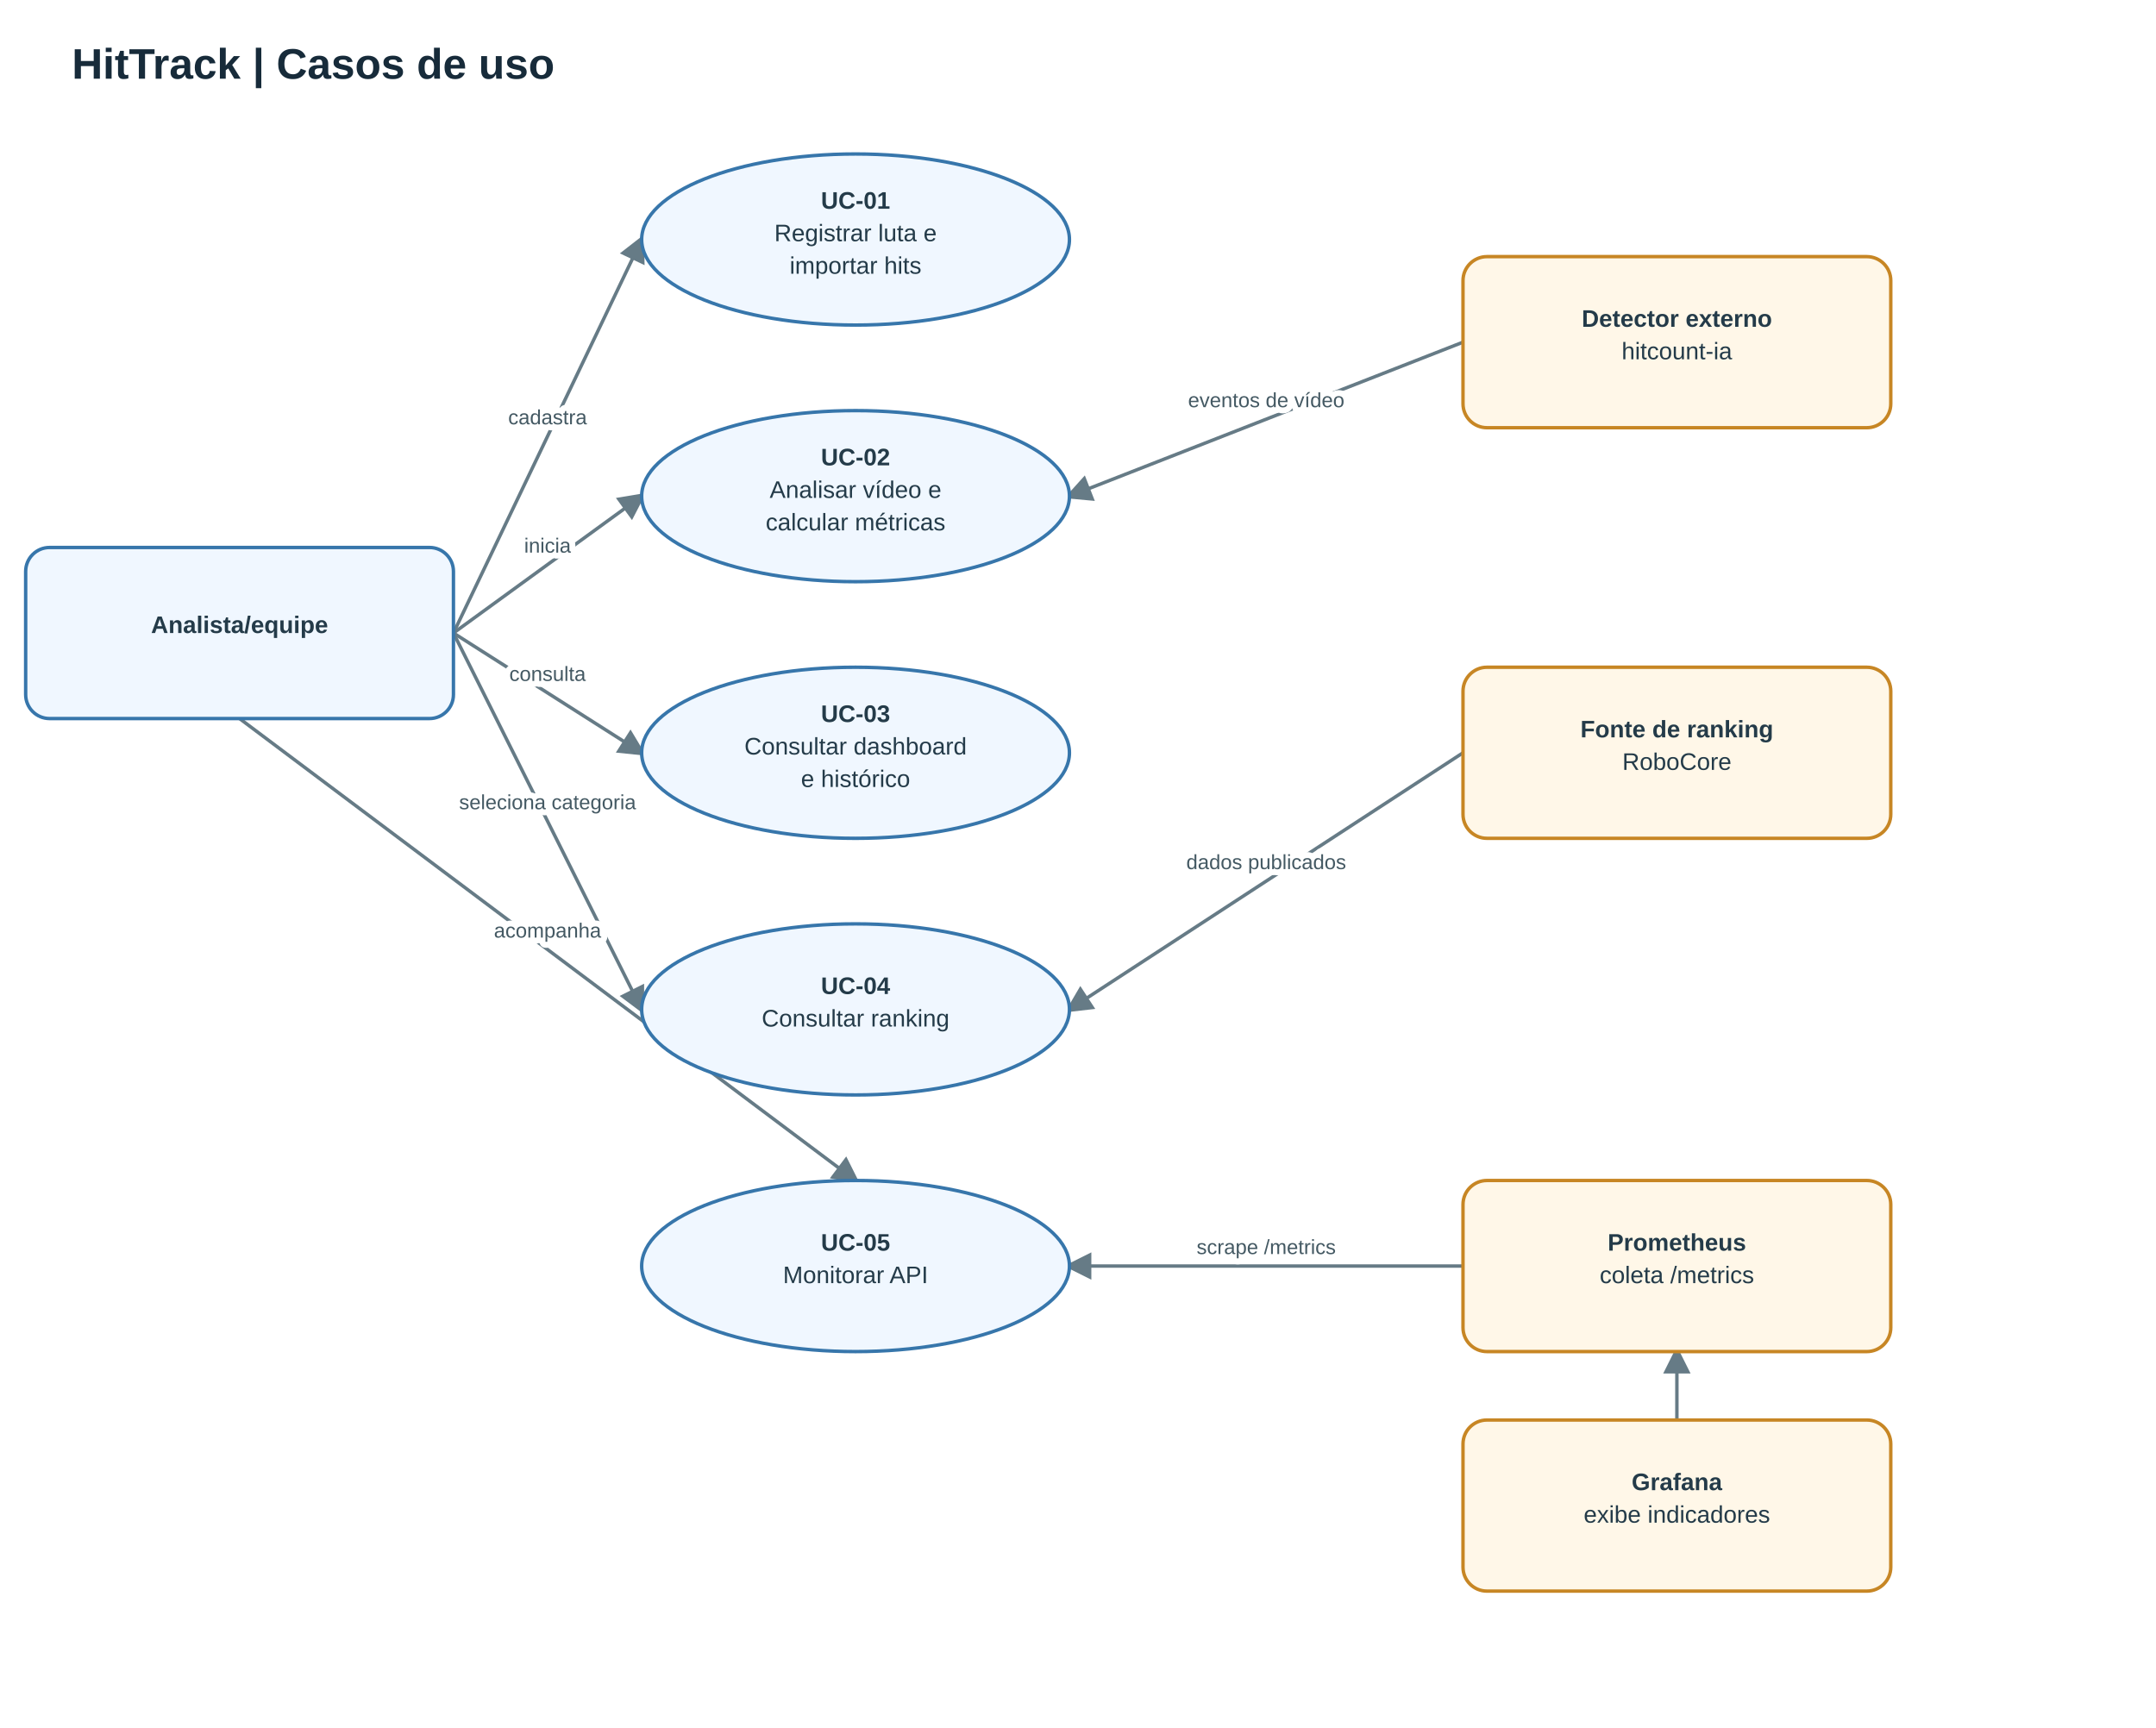
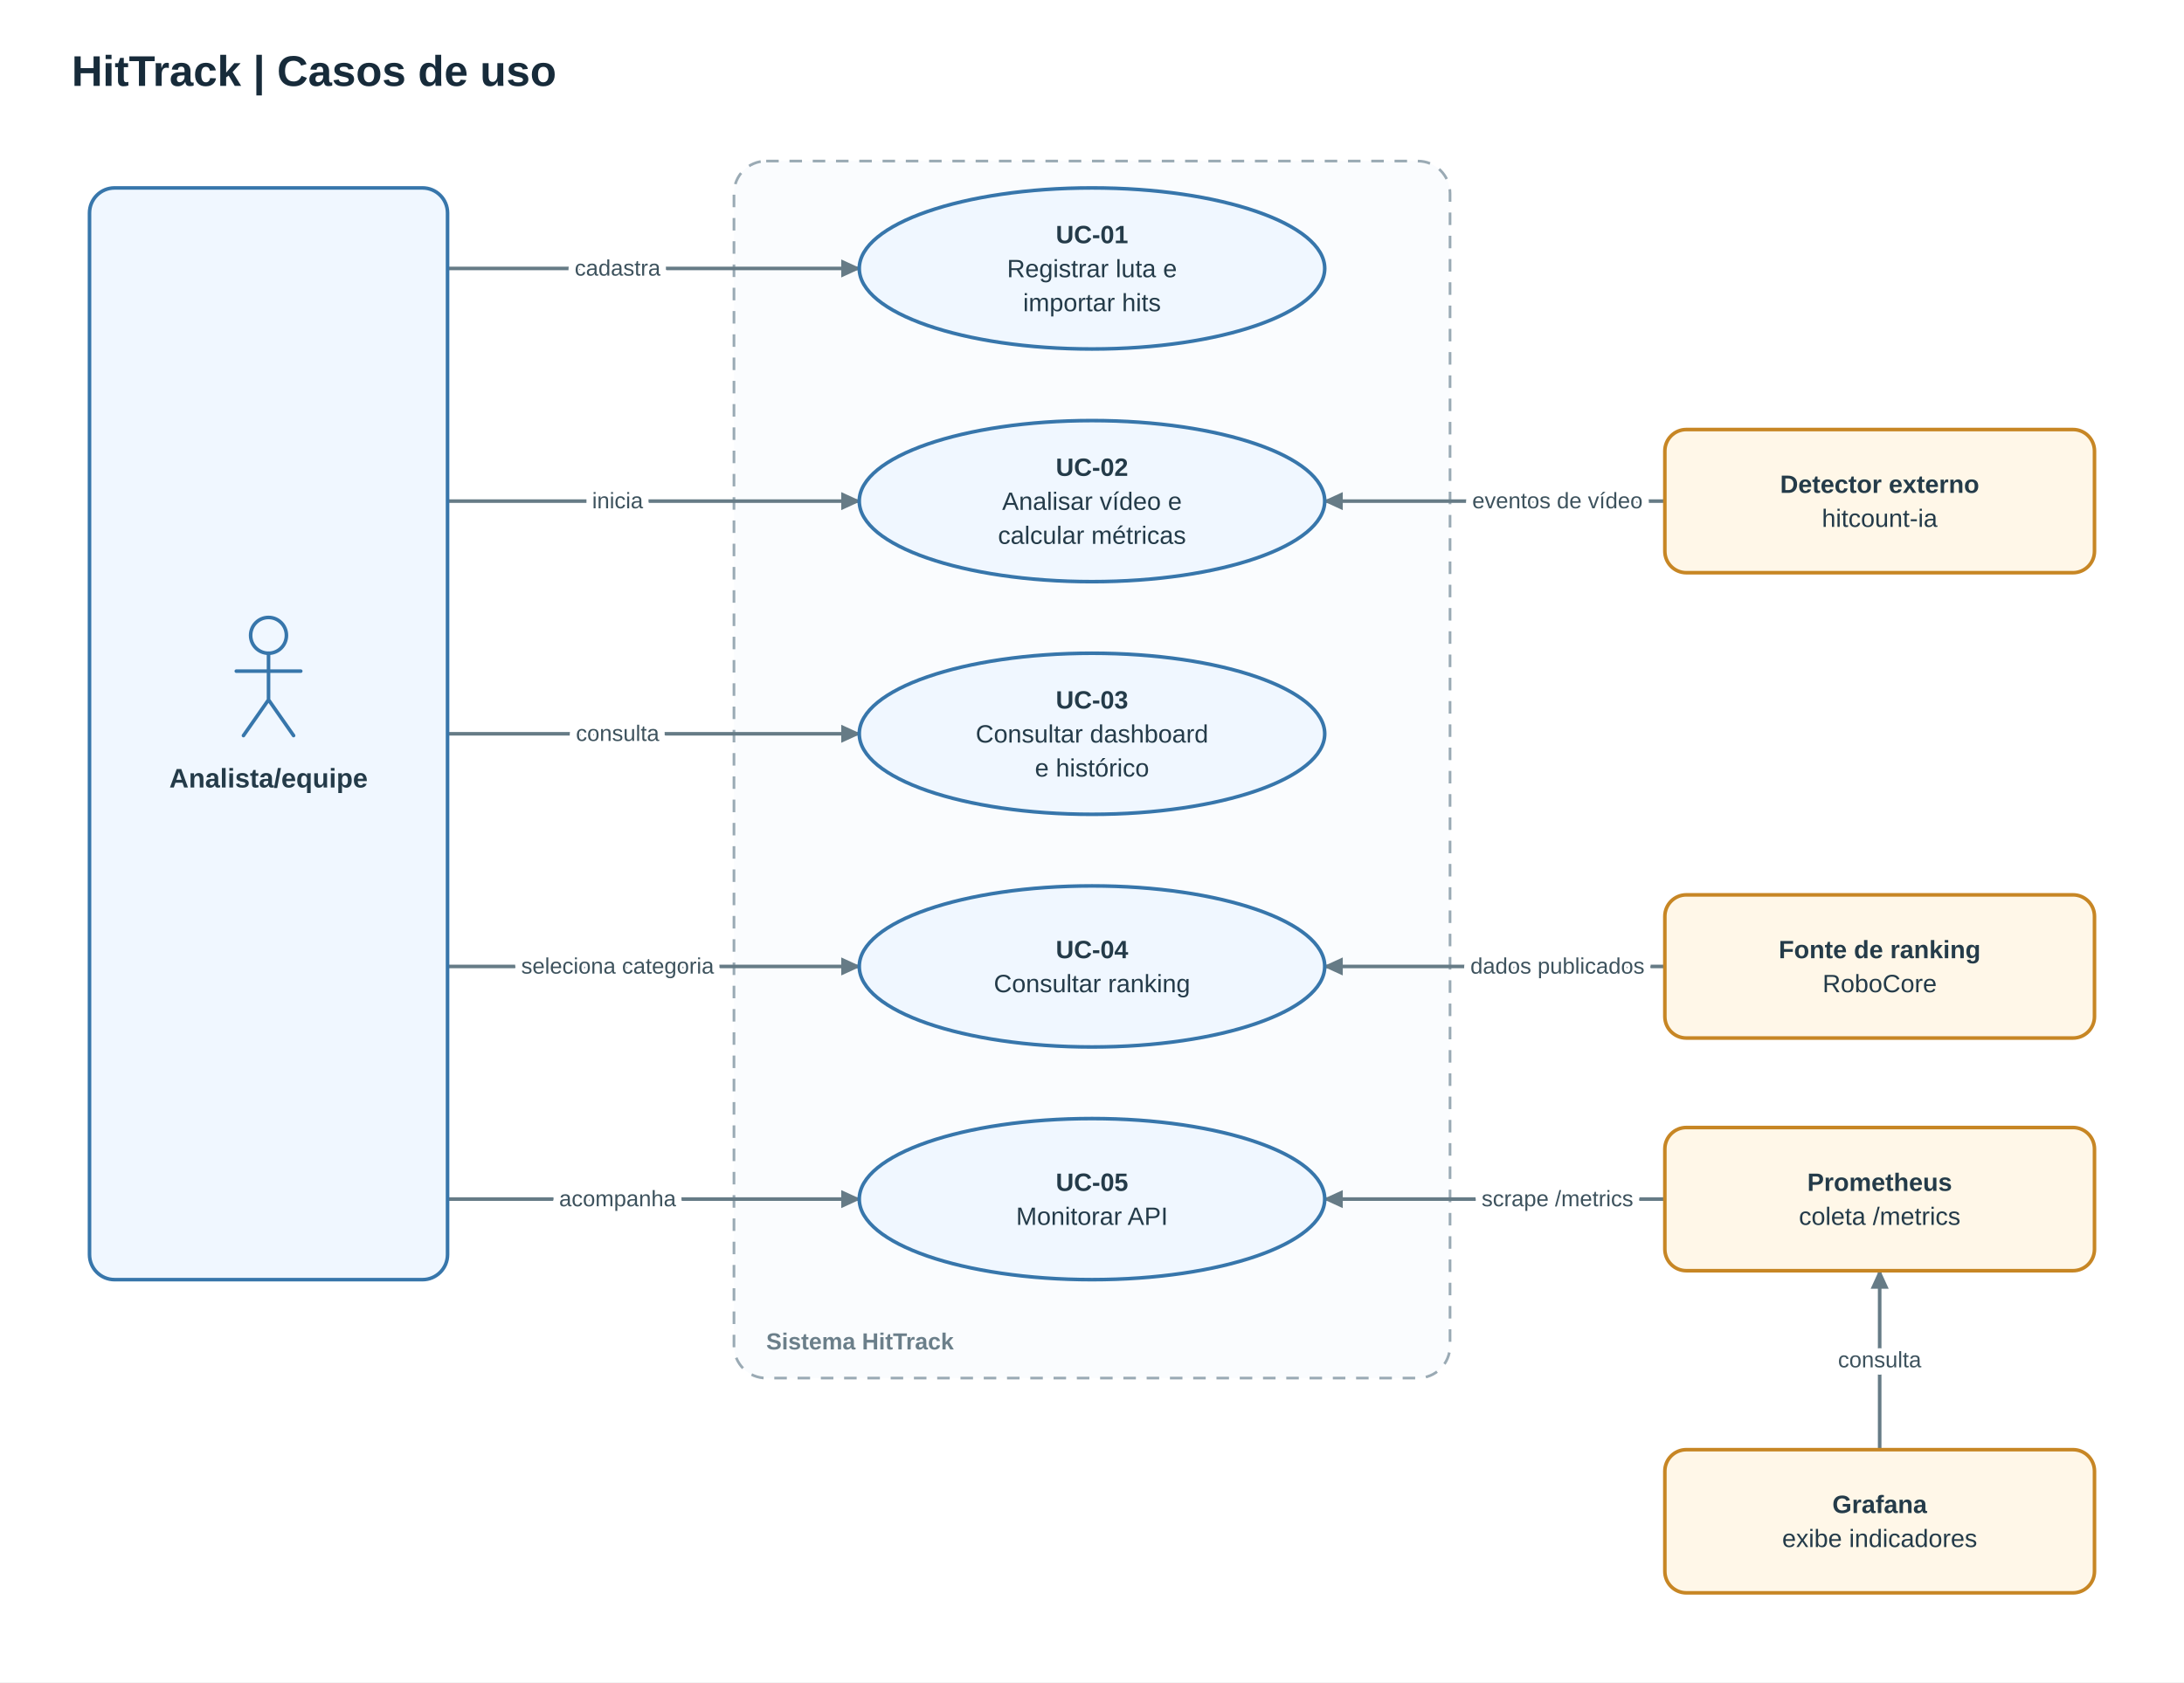
- <svg xmlns="http://www.w3.org/2000/svg" viewBox="0 0 1260 1010" role="img" aria-labelledby="title desc">
+ <svg xmlns="http://www.w3.org/2000/svg" width="1220" height="940" viewBox="0 0 1220 940" role="img" aria-labelledby="title desc">
  <defs>
-     <marker id="arrow" viewBox="0 0 10 10" refX="8" refY="5" markerWidth="8" markerHeight="8" orient="auto-start-reverse">
-       <path d="M 0 0 L 10 5 L 0 10 z" fill="#667b86" />
+     <marker id="arrow" viewBox="0 0 12 12" refX="11" refY="6" markerWidth="11" markerHeight="11" markerUnits="userSpaceOnUse" orient="auto-start-reverse">
+       <path d="M 0 0.5 L 12 6 L 0 11.5 z" fill="#667b86" />
+     </marker>
+     <marker id="er-one" viewBox="0 0 20 20" refX="0" refY="10" markerWidth="20" markerHeight="20" markerUnits="userSpaceOnUse" orient="auto">
+       <path d="M 8 2 V 18 M 13 2 V 18" stroke="#667b86" stroke-width="2" fill="none" />
+     </marker>
+     <marker id="er-many" viewBox="0 0 20 20" refX="20" refY="10" markerWidth="20" markerHeight="20" markerUnits="userSpaceOnUse" orient="auto">
+       <path d="M 4 10 L 20 2 M 4 10 L 20 18 M 4 10 H 20 M 3 2 V 18" stroke="#667b86" stroke-width="2" fill="none" />
    </marker>
  </defs>
  <rect width="100%" height="100%" fill="#ffffff" />
-   <text x="42" y="46" font-family="Arial, sans-serif" font-size="25" font-weight="700" fill="#172b3a">HitTrack | Casos de uso</text>
-   <path d="M 265 370 L 375 140" fill="none" stroke="#667b86" stroke-width="2" marker-end="url(#arrow)" />
-   <text x="320" y="248" text-anchor="middle" font-family="Arial, sans-serif" font-size="12" fill="#445963" paint-order="stroke" stroke="#ffffff" stroke-width="7" stroke-linejoin="round">cadastra</text>
-   <path d="M 265 370 L 375 290" fill="none" stroke="#667b86" stroke-width="2" marker-end="url(#arrow)" />
-   <text x="320" y="323" text-anchor="middle" font-family="Arial, sans-serif" font-size="12" fill="#445963" paint-order="stroke" stroke="#ffffff" stroke-width="7" stroke-linejoin="round">inicia</text>
-   <path d="M 265 370 L 375 440" fill="none" stroke="#667b86" stroke-width="2" marker-end="url(#arrow)" />
-   <text x="320" y="398" text-anchor="middle" font-family="Arial, sans-serif" font-size="12" fill="#445963" paint-order="stroke" stroke="#ffffff" stroke-width="7" stroke-linejoin="round">consulta</text>
-   <path d="M 265 370 L 375 590" fill="none" stroke="#667b86" stroke-width="2" marker-end="url(#arrow)" />
-   <text x="320" y="473" text-anchor="middle" font-family="Arial, sans-serif" font-size="12" fill="#445963" paint-order="stroke" stroke="#ffffff" stroke-width="7" stroke-linejoin="round">seleciona categoria</text>
-   <path d="M 140 420 L 500 690" fill="none" stroke="#667b86" stroke-width="2" marker-end="url(#arrow)" />
-   <text x="320" y="548" text-anchor="middle" font-family="Arial, sans-serif" font-size="12" fill="#445963" paint-order="stroke" stroke="#ffffff" stroke-width="7" stroke-linejoin="round">acompanha</text>
-   <path d="M 855 200 L 625 290" fill="none" stroke="#667b86" stroke-width="2" marker-end="url(#arrow)" />
-   <text x="740" y="238" text-anchor="middle" font-family="Arial, sans-serif" font-size="12" fill="#445963" paint-order="stroke" stroke="#ffffff" stroke-width="7" stroke-linejoin="round">eventos de vídeo</text>
-   <path d="M 855 440 L 625 590" fill="none" stroke="#667b86" stroke-width="2" marker-end="url(#arrow)" />
-   <text x="740" y="508" text-anchor="middle" font-family="Arial, sans-serif" font-size="12" fill="#445963" paint-order="stroke" stroke="#ffffff" stroke-width="7" stroke-linejoin="round">dados publicados</text>
-   <path d="M 855 740 L 625 740" fill="none" stroke="#667b86" stroke-width="2" marker-end="url(#arrow)" />
-   <text x="740" y="733" text-anchor="middle" font-family="Arial, sans-serif" font-size="12" fill="#445963" paint-order="stroke" stroke="#ffffff" stroke-width="7" stroke-linejoin="round">scrape /metrics</text>
-   <path d="M 980 830 L 980 790" fill="none" stroke="#667b86" stroke-width="2" marker-end="url(#arrow)" />
-   <rect x="15" y="320" width="250" height="100" rx="14" fill="#f0f7ff" stroke="#3776ab" stroke-width="2" />
-   <text x="140" y="370" text-anchor="middle" font-family="Arial, sans-serif" font-size="14" font-weight="700" fill="#243b49">Analista/equipe</text>
-   <ellipse cx="500" cy="140" rx="125.0" ry="50.0" fill="#f0f7ff" stroke="#3776ab" stroke-width="2" />
-   <text x="500" y="122" text-anchor="middle" font-family="Arial, sans-serif" font-size="14" font-weight="700" fill="#243b49">UC-01</text>
-   <text x="500" y="141" text-anchor="middle" font-family="Arial, sans-serif" font-size="14" font-weight="400" fill="#243b49">Registrar luta e</text>
-   <text x="500" y="160" text-anchor="middle" font-family="Arial, sans-serif" font-size="14" font-weight="400" fill="#243b49">importar hits</text>
-   <ellipse cx="500" cy="290" rx="125.0" ry="50.0" fill="#f0f7ff" stroke="#3776ab" stroke-width="2" />
-   <text x="500" y="272" text-anchor="middle" font-family="Arial, sans-serif" font-size="14" font-weight="700" fill="#243b49">UC-02</text>
-   <text x="500" y="291" text-anchor="middle" font-family="Arial, sans-serif" font-size="14" font-weight="400" fill="#243b49">Analisar vídeo e</text>
-   <text x="500" y="310" text-anchor="middle" font-family="Arial, sans-serif" font-size="14" font-weight="400" fill="#243b49">calcular métricas</text>
-   <ellipse cx="500" cy="440" rx="125.0" ry="50.0" fill="#f0f7ff" stroke="#3776ab" stroke-width="2" />
-   <text x="500" y="422" text-anchor="middle" font-family="Arial, sans-serif" font-size="14" font-weight="700" fill="#243b49">UC-03</text>
-   <text x="500" y="441" text-anchor="middle" font-family="Arial, sans-serif" font-size="14" font-weight="400" fill="#243b49">Consultar dashboard</text>
-   <text x="500" y="460" text-anchor="middle" font-family="Arial, sans-serif" font-size="14" font-weight="400" fill="#243b49">e histórico</text>
-   <ellipse cx="500" cy="590" rx="125.0" ry="50.0" fill="#f0f7ff" stroke="#3776ab" stroke-width="2" />
-   <text x="500" y="581" text-anchor="middle" font-family="Arial, sans-serif" font-size="14" font-weight="700" fill="#243b49">UC-04</text>
-   <text x="500" y="600" text-anchor="middle" font-family="Arial, sans-serif" font-size="14" font-weight="400" fill="#243b49">Consultar ranking</text>
-   <ellipse cx="500" cy="740" rx="125.0" ry="50.0" fill="#f0f7ff" stroke="#3776ab" stroke-width="2" />
-   <text x="500" y="731" text-anchor="middle" font-family="Arial, sans-serif" font-size="14" font-weight="700" fill="#243b49">UC-05</text>
-   <text x="500" y="750" text-anchor="middle" font-family="Arial, sans-serif" font-size="14" font-weight="400" fill="#243b49">Monitorar API</text>
-   <rect x="855" y="150" width="250" height="100" rx="14" fill="#fff7e8" stroke="#c78624" stroke-width="2" />
-   <text x="980" y="191" text-anchor="middle" font-family="Arial, sans-serif" font-size="14" font-weight="700" fill="#243b49">Detector externo</text>
-   <text x="980" y="210" text-anchor="middle" font-family="Arial, sans-serif" font-size="14" font-weight="400" fill="#243b49">hitcount-ia</text>
-   <rect x="855" y="390" width="250" height="100" rx="14" fill="#fff7e8" stroke="#c78624" stroke-width="2" />
-   <text x="980" y="431" text-anchor="middle" font-family="Arial, sans-serif" font-size="14" font-weight="700" fill="#243b49">Fonte de ranking</text>
-   <text x="980" y="450" text-anchor="middle" font-family="Arial, sans-serif" font-size="14" font-weight="400" fill="#243b49">RoboCore</text>
-   <rect x="855" y="690" width="250" height="100" rx="14" fill="#fff7e8" stroke="#c78624" stroke-width="2" />
-   <text x="980" y="731" text-anchor="middle" font-family="Arial, sans-serif" font-size="14" font-weight="700" fill="#243b49">Prometheus</text>
-   <text x="980" y="750" text-anchor="middle" font-family="Arial, sans-serif" font-size="14" font-weight="400" fill="#243b49">coleta /metrics</text>
-   <rect x="855" y="830" width="250" height="100" rx="14" fill="#fff7e8" stroke="#c78624" stroke-width="2" />
-   <text x="980" y="871" text-anchor="middle" font-family="Arial, sans-serif" font-size="14" font-weight="700" fill="#243b49">Grafana</text>
-   <text x="980" y="890" text-anchor="middle" font-family="Arial, sans-serif" font-size="14" font-weight="400" fill="#243b49">exibe indicadores</text>
+   <text x="40" y="48" font-family="Arial, Helvetica, sans-serif" font-size="24" font-weight="700" fill="#172b3a">HitTrack | Casos de uso</text>
+   <rect x="410" y="90" width="400" height="680" rx="18" fill="#fafcfe" stroke="#9aaab4" stroke-width="1.5" stroke-dasharray="7 6" />
+   <text x="428" y="754" font-family="Arial, Helvetica, sans-serif" font-size="13" font-weight="700" fill="#6b7f8a">Sistema HitTrack</text>
+   <path d="M 250 150 L 480 150" fill="none" stroke="#667b86" stroke-width="2" stroke-linejoin="round" marker-end="url(#arrow)" />
+   <path d="M 250 280 L 480 280" fill="none" stroke="#667b86" stroke-width="2" stroke-linejoin="round" marker-end="url(#arrow)" />
+   <path d="M 250 410 L 480 410" fill="none" stroke="#667b86" stroke-width="2" stroke-linejoin="round" marker-end="url(#arrow)" />
+   <path d="M 250 540 L 480 540" fill="none" stroke="#667b86" stroke-width="2" stroke-linejoin="round" marker-end="url(#arrow)" />
+   <path d="M 250 670 L 480 670" fill="none" stroke="#667b86" stroke-width="2" stroke-linejoin="round" marker-end="url(#arrow)" />
+   <path d="M 930 280 L 740 280" fill="none" stroke="#667b86" stroke-width="2" stroke-linejoin="round" marker-end="url(#arrow)" />
+   <path d="M 930 540 L 740 540" fill="none" stroke="#667b86" stroke-width="2" stroke-linejoin="round" marker-end="url(#arrow)" />
+   <path d="M 930 670 L 740 670" fill="none" stroke="#667b86" stroke-width="2" stroke-linejoin="round" marker-end="url(#arrow)" />
+   <path d="M 1050 810 L 1050 710" fill="none" stroke="#667b86" stroke-width="2" stroke-linejoin="round" marker-end="url(#arrow)" />
+   <ellipse cx="610.0" cy="150.0" rx="130.0" ry="45.0" fill="#f0f7ff" stroke="#3776ab" stroke-width="2" />
+   <text x="610.0" y="135.9" text-anchor="middle" font-family="Arial, Helvetica, sans-serif" font-size="14" font-weight="700" fill="#243b49">UC-01</text>
+   <text x="610.0" y="154.9" text-anchor="middle" font-family="Arial, Helvetica, sans-serif" font-size="14" font-weight="400" fill="#243b49">Registrar luta e</text>
+   <text x="610.0" y="173.9" text-anchor="middle" font-family="Arial, Helvetica, sans-serif" font-size="14" font-weight="400" fill="#243b49">importar hits</text>
+   <ellipse cx="610.0" cy="280.0" rx="130.0" ry="45.0" fill="#f0f7ff" stroke="#3776ab" stroke-width="2" />
+   <text x="610.0" y="265.9" text-anchor="middle" font-family="Arial, Helvetica, sans-serif" font-size="14" font-weight="700" fill="#243b49">UC-02</text>
+   <text x="610.0" y="284.9" text-anchor="middle" font-family="Arial, Helvetica, sans-serif" font-size="14" font-weight="400" fill="#243b49">Analisar vídeo e</text>
+   <text x="610.0" y="303.9" text-anchor="middle" font-family="Arial, Helvetica, sans-serif" font-size="14" font-weight="400" fill="#243b49">calcular métricas</text>
+   <ellipse cx="610.0" cy="410.0" rx="130.0" ry="45.0" fill="#f0f7ff" stroke="#3776ab" stroke-width="2" />
+   <text x="610.0" y="395.9" text-anchor="middle" font-family="Arial, Helvetica, sans-serif" font-size="14" font-weight="700" fill="#243b49">UC-03</text>
+   <text x="610.0" y="414.9" text-anchor="middle" font-family="Arial, Helvetica, sans-serif" font-size="14" font-weight="400" fill="#243b49">Consultar dashboard</text>
+   <text x="610.0" y="433.9" text-anchor="middle" font-family="Arial, Helvetica, sans-serif" font-size="14" font-weight="400" fill="#243b49">e histórico</text>
+   <ellipse cx="610.0" cy="540.0" rx="130.0" ry="45.0" fill="#f0f7ff" stroke="#3776ab" stroke-width="2" />
+   <text x="610.0" y="535.4" text-anchor="middle" font-family="Arial, Helvetica, sans-serif" font-size="14" font-weight="700" fill="#243b49">UC-04</text>
+   <text x="610.0" y="554.4" text-anchor="middle" font-family="Arial, Helvetica, sans-serif" font-size="14" font-weight="400" fill="#243b49">Consultar ranking</text>
+   <ellipse cx="610.0" cy="670.0" rx="130.0" ry="45.0" fill="#f0f7ff" stroke="#3776ab" stroke-width="2" />
+   <text x="610.0" y="665.4" text-anchor="middle" font-family="Arial, Helvetica, sans-serif" font-size="14" font-weight="700" fill="#243b49">UC-05</text>
+   <text x="610.0" y="684.4" text-anchor="middle" font-family="Arial, Helvetica, sans-serif" font-size="14" font-weight="400" fill="#243b49">Monitorar API</text>
+   <rect x="50" y="105" width="200" height="610" rx="14" fill="#f0f7ff" stroke="#3776ab" stroke-width="2" />
+   <g fill="none" stroke="#3776ab" stroke-width="2" stroke-linecap="round">
+     <circle cx="150" cy="355" r="10" />
+     <path d="M 150 365 V 391 M 132 375 H 168 M 150 391 L 136 411 M 150 391 L 164 411" />
+   </g>
+   <text x="150" y="440" text-anchor="middle" font-family="Arial, Helvetica, sans-serif" font-size="15" font-weight="700" fill="#243b49">Analista/equipe</text>
+   <rect x="930" y="240" width="240" height="80" rx="12" fill="#fff7e8" stroke="#c78624" stroke-width="2" />
+   <text x="1050.0" y="275.4" text-anchor="middle" font-family="Arial, Helvetica, sans-serif" font-size="14" font-weight="700" fill="#243b49">Detector externo</text>
+   <text x="1050.0" y="294.4" text-anchor="middle" font-family="Arial, Helvetica, sans-serif" font-size="14" font-weight="400" fill="#243b49">hitcount-ia</text>
+   <rect x="930" y="500" width="240" height="80" rx="12" fill="#fff7e8" stroke="#c78624" stroke-width="2" />
+   <text x="1050.0" y="535.4" text-anchor="middle" font-family="Arial, Helvetica, sans-serif" font-size="14" font-weight="700" fill="#243b49">Fonte de ranking</text>
+   <text x="1050.0" y="554.4" text-anchor="middle" font-family="Arial, Helvetica, sans-serif" font-size="14" font-weight="400" fill="#243b49">RoboCore</text>
+   <rect x="930" y="630" width="240" height="80" rx="12" fill="#fff7e8" stroke="#c78624" stroke-width="2" />
+   <text x="1050.0" y="665.4" text-anchor="middle" font-family="Arial, Helvetica, sans-serif" font-size="14" font-weight="700" fill="#243b49">Prometheus</text>
+   <text x="1050.0" y="684.4" text-anchor="middle" font-family="Arial, Helvetica, sans-serif" font-size="14" font-weight="400" fill="#243b49">coleta /metrics</text>
+   <rect x="930" y="810" width="240" height="80" rx="12" fill="#fff7e8" stroke="#c78624" stroke-width="2" />
+   <text x="1050.0" y="845.4" text-anchor="middle" font-family="Arial, Helvetica, sans-serif" font-size="14" font-weight="700" fill="#243b49">Grafana</text>
+   <text x="1050.0" y="864.4" text-anchor="middle" font-family="Arial, Helvetica, sans-serif" font-size="14" font-weight="400" fill="#243b49">exibe indicadores</text>
+   <text x="345" y="154" text-anchor="middle" font-family="Arial, Helvetica, sans-serif" font-size="12.5" fill="#3d525d" paint-order="stroke" stroke="#ffffff" stroke-width="8" stroke-linejoin="round">cadastra</text>
+   <text x="345" y="284" text-anchor="middle" font-family="Arial, Helvetica, sans-serif" font-size="12.5" fill="#3d525d" paint-order="stroke" stroke="#ffffff" stroke-width="8" stroke-linejoin="round">inicia</text>
+   <text x="345" y="414" text-anchor="middle" font-family="Arial, Helvetica, sans-serif" font-size="12.5" fill="#3d525d" paint-order="stroke" stroke="#ffffff" stroke-width="8" stroke-linejoin="round">consulta</text>
+   <text x="345" y="544" text-anchor="middle" font-family="Arial, Helvetica, sans-serif" font-size="12.5" fill="#3d525d" paint-order="stroke" stroke="#ffffff" stroke-width="8" stroke-linejoin="round">seleciona categoria</text>
+   <text x="345" y="674" text-anchor="middle" font-family="Arial, Helvetica, sans-serif" font-size="12.5" fill="#3d525d" paint-order="stroke" stroke="#ffffff" stroke-width="8" stroke-linejoin="round">acompanha</text>
+   <text x="870" y="284" text-anchor="middle" font-family="Arial, Helvetica, sans-serif" font-size="12.5" fill="#3d525d" paint-order="stroke" stroke="#ffffff" stroke-width="8" stroke-linejoin="round">eventos de vídeo</text>
+   <text x="870" y="544" text-anchor="middle" font-family="Arial, Helvetica, sans-serif" font-size="12.5" fill="#3d525d" paint-order="stroke" stroke="#ffffff" stroke-width="8" stroke-linejoin="round">dados publicados</text>
+   <text x="870" y="674" text-anchor="middle" font-family="Arial, Helvetica, sans-serif" font-size="12.5" fill="#3d525d" paint-order="stroke" stroke="#ffffff" stroke-width="8" stroke-linejoin="round">scrape /metrics</text>
+   <text x="1050.0" y="764.0" text-anchor="middle" font-family="Arial, Helvetica, sans-serif" font-size="12.5" fill="#3d525d" paint-order="stroke" stroke="#ffffff" stroke-width="8" stroke-linejoin="round">consulta</text>
</svg>
